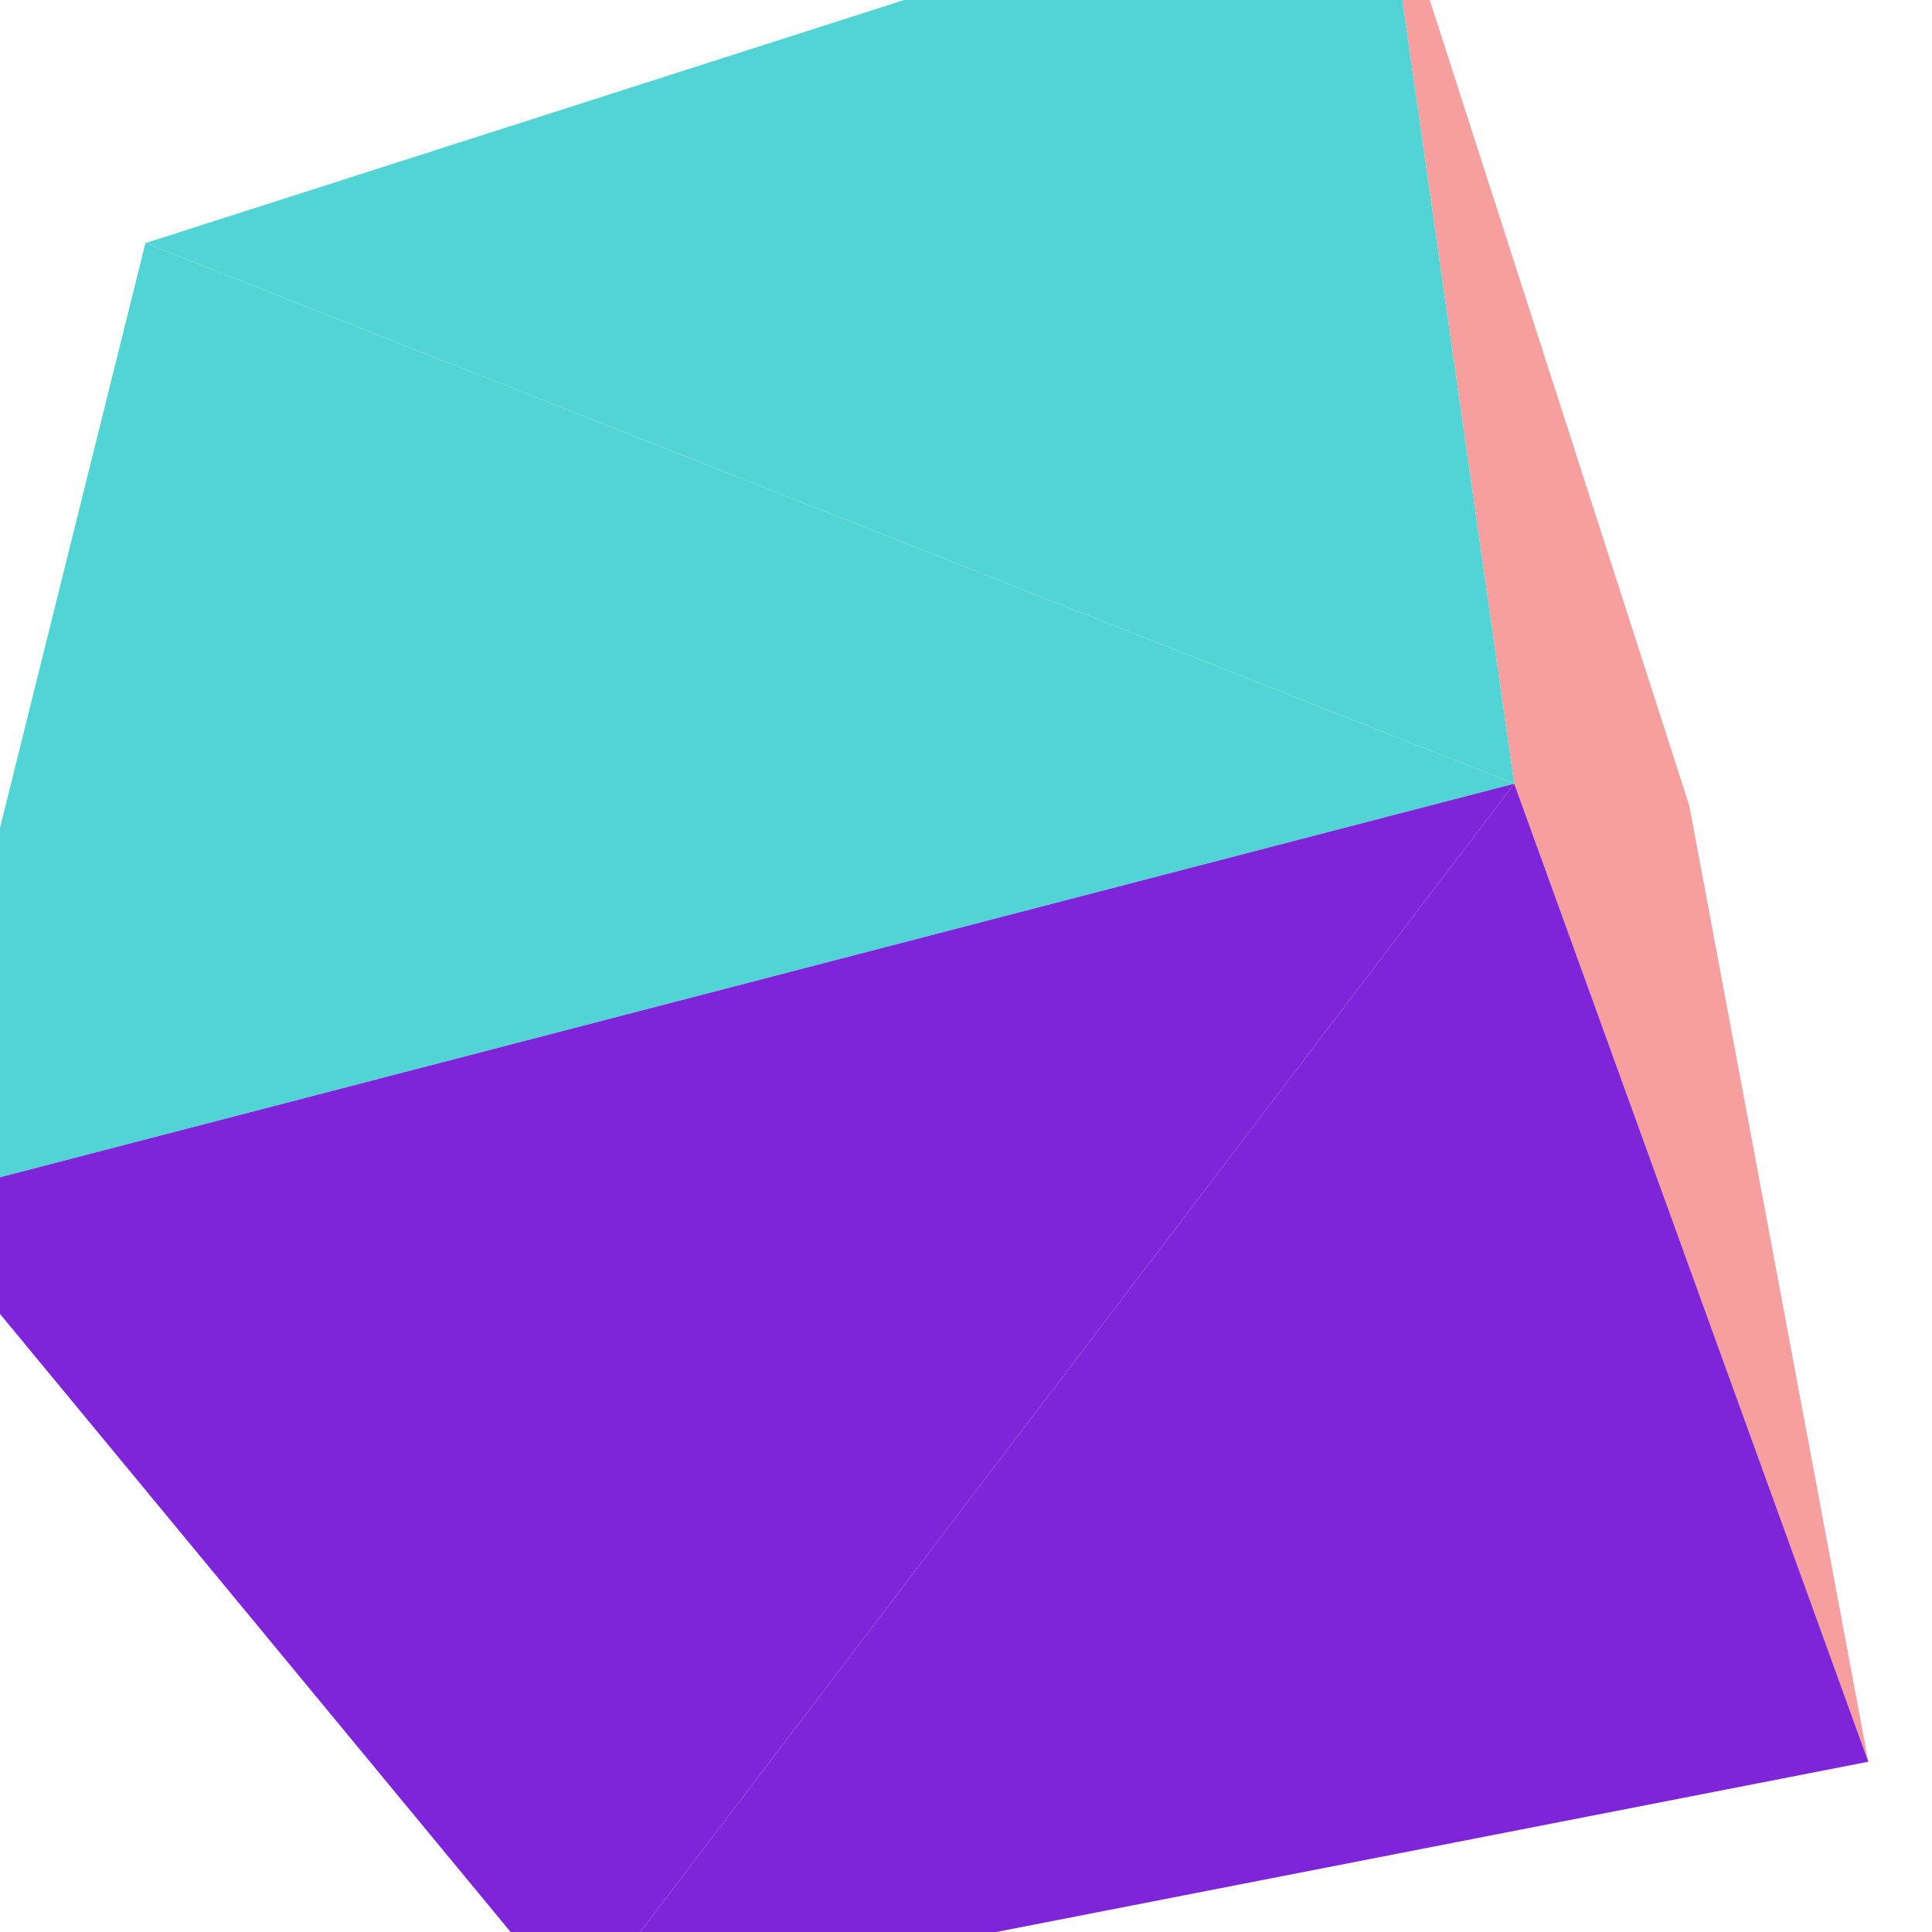
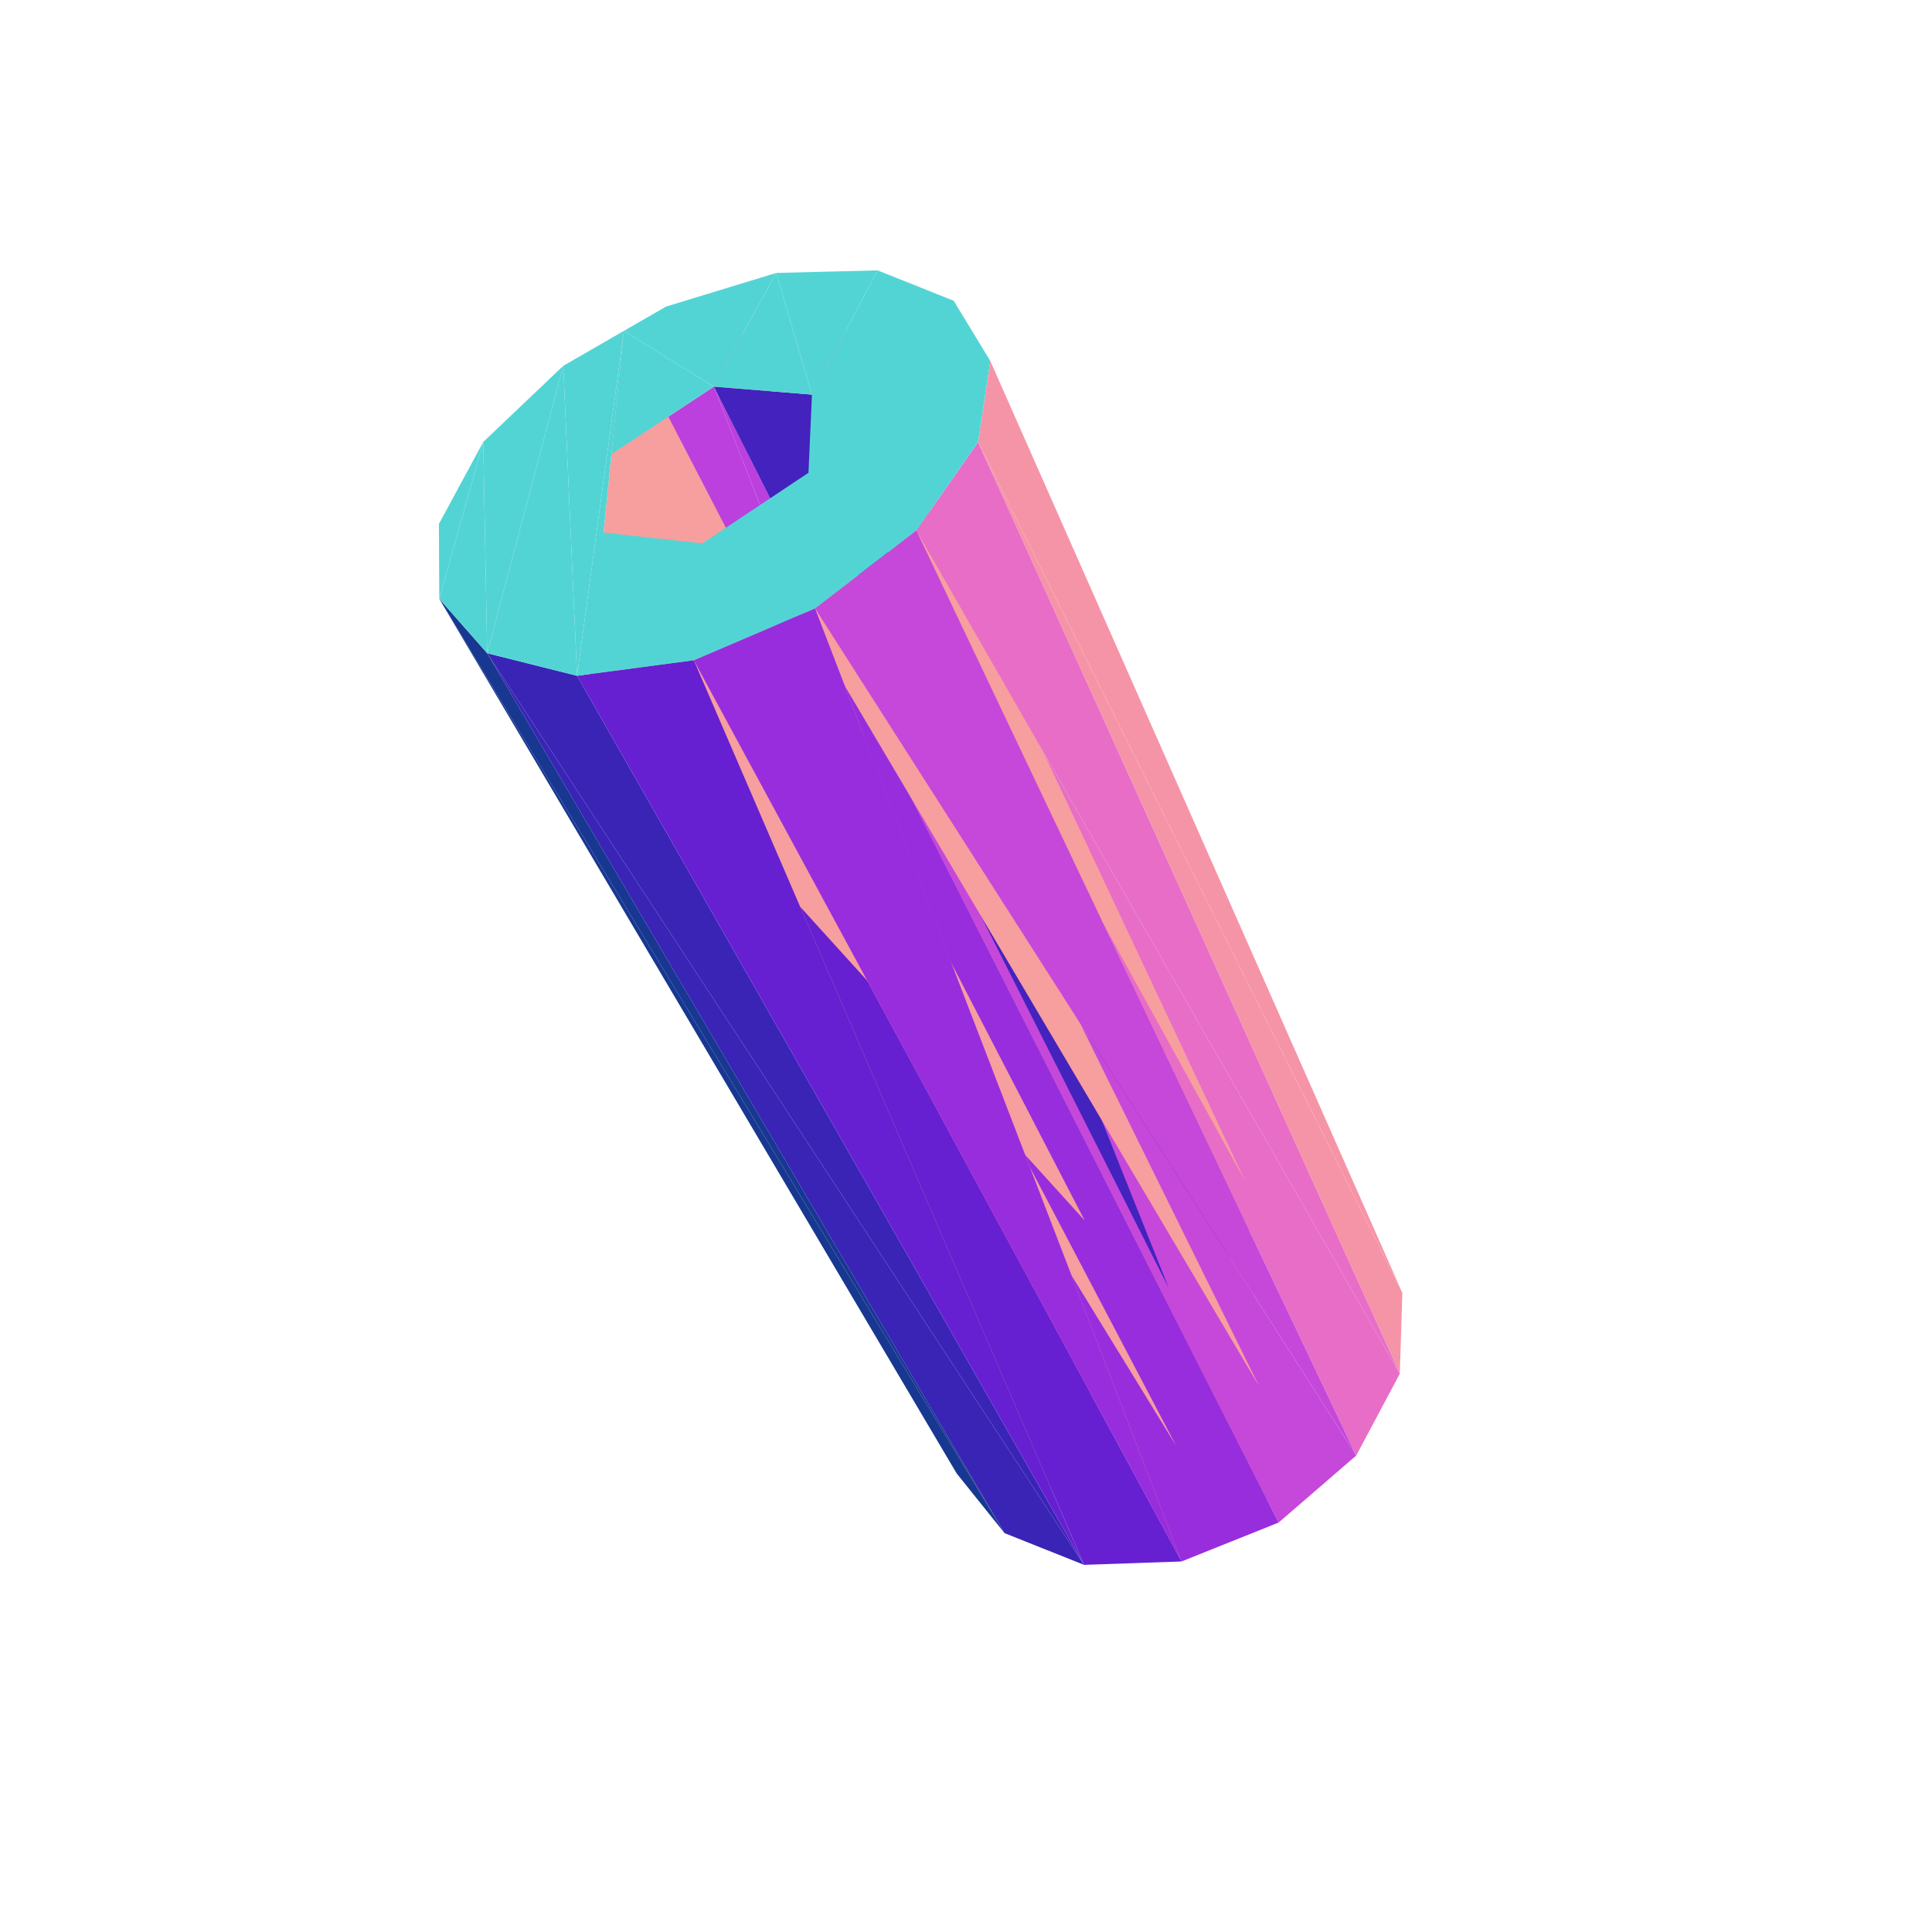
<svg xmlns="http://www.w3.org/2000/svg" viewBox="-250 -250 500 500" width="500" height="500">
-   <path d="M141.88,-47.184L187.199,-41.446L107.288,-289.518zM187.199,-41.446L141.88,-47.184L233.523,205.936z" style="fill:rgb(247,158,158)" />
-   <path d="M-212.373,-187.085L141.88,-47.184L107.288,-289.518z" style="fill:rgb(83,212,212)" />
-   <path d="M141.88,-47.184L-100.398,271.128L233.523,205.936z" style="fill:rgb(127,37,217)" />
-   <path d="M141.88,-47.184L-212.373,-187.085L-274.048,60.932z" style="fill:rgb(83,212,212)" />
-   <path d="M-100.398,271.128L141.88,-47.184L-274.048,60.932z" style="fill:rgb(127,37,217)" />
+   <path d="M51.288,57.794L-65.26,-149.936L52.481,83.36z" style="fill:rgb(247,158,158)" />
+   <path d="M-65.26,-149.936L31.615,98.224L52.481,83.36z" style="fill:rgb(187,64,221)" />
+   <path d="M72.361,55.9L-39.864,-147.881L74.498,88.305z" style="fill:rgb(247,158,158)" />
+   <path d="M-39.864,-147.881L52.481,83.36L74.498,88.305z" style="fill:rgb(67,34,190)" />
+   <path d="M9.966,146.765L-136.322,-95.028L-2.413,131.326z" style="fill:rgb(23,55,145)" />
+   <path d="M30.718,65.866L-97.503,-75.536L33.188,154.894z" style="fill:rgb(247,158,158)" />
+   <path d="M30.543,154.986L-123.921,-80.948L9.966,146.765z" style="fill:rgb(57,36,182)" />
+   <path d="M112.928,84.598L3.12,-135.56L112.269,105.515z" style="fill:rgb(246,148,167)" />
+   <path d="M-65.26,-149.936L51.288,57.794L-63.425,-174.993zM54.386,124.161L-70.444,-79.133L55.783,154.105z" style="fill:rgb(247,158,158)" />
+   <path d="M112.269,105.515L-12.857,-112.73L100.998,126.686z" style="fill:rgb(231,109,199)" />
+   <path d="M75.845,108.719L-42.397,-91.124L78.245,145.102z" style="fill:rgb(247,158,158)" />
+   <path d="M-70.444,-79.133L30.543,154.986L55.783,154.105z" style="fill:rgb(102,32,209)" />
+   <path d="M-39.864,-147.881L72.361,55.9L-38.447,-179.633z" style="fill:rgb(247,158,158)" />
+   <path d="M100.998,126.686L-39.071,-92.546L80.907,144.035z" style="fill:rgb(197,72,218)" />
+   <path d="M-39.071,-92.546L55.783,154.105L80.907,144.035z" style="fill:rgb(152,45,222)" />
+   <path d="M31.615,98.224L-65.26,-149.936L-91.753,-132.477z" style="fill:rgb(187,64,221)" />
+   <path d="M-97.503,-75.536L30.718,65.866L-88.533,-164.373z" style="fill:rgb(247,158,158)" />
+   <path d="M52.481,83.36L-39.864,-147.881L-65.26,-149.936z" style="fill:rgb(67,34,190)" />
+   <path d="M-136.322,-95.028L9.966,146.765L-123.921,-80.948z" style="fill:rgb(23,55,145)" />
+   <path d="M3.12,-135.56L112.928,84.598L6.281,-156.592z" style="fill:rgb(246,148,167)" />
+   <path d="M-88.533,-164.373L-65.26,-149.936L-77.639,-170.651zM-77.639,-170.651L-65.26,-149.936L-63.425,-174.993zM-65.26,-149.936L-49.108,-179.365L-63.425,-174.993z" style="fill:rgb(83,212,212)" />
+   <path d="M-42.397,-91.124L75.845,108.719L-40.767,-127.645z" style="fill:rgb(247,158,158)" />
+   <path d="M-123.921,-80.948L30.543,154.986L-100.663,-75.116z" style="fill:rgb(57,36,182)" />
+   <path d="M-70.444,-79.133L54.386,124.161L-68.23,-109.369z" style="fill:rgb(247,158,158)" />
+   <path d="M-65.26,-149.936L-88.533,-164.373L-91.753,-132.477z" style="fill:rgb(83,212,212)" />
+   <path d="M-12.857,-112.73L112.269,105.515L3.12,-135.56z" style="fill:rgb(231,109,199)" />
+   <path d="M-49.108,-179.365L-39.864,-147.881L-38.447,-179.633zM-39.864,-147.881L-22.881,-180.024L-38.447,-179.633z" style="fill:rgb(83,212,212)" />
+   <path d="M30.543,154.986L-70.444,-79.133L-100.663,-75.116z" style="fill:rgb(102,32,209)" />
+   <path d="M-49.108,-179.365L-65.26,-149.936L-39.864,-147.881zM-124.935,-135.622L-123.921,-80.948L-104.228,-155.328zM-136.322,-95.028L-124.935,-135.622L-136.412,-114.407zM-104.228,-155.328L-100.663,-75.116L-88.533,-164.373z" style="fill:rgb(83,212,212)" />
+   <path d="M-39.071,-92.546L100.998,126.686L-12.857,-112.73z" style="fill:rgb(197,72,218)" />
+   <path d="M55.783,154.105L-39.071,-92.546L-70.444,-79.133z" style="fill:rgb(152,45,222)" />
+   <path d="M-124.935,-135.622L-136.322,-95.028L-123.921,-80.948zM-22.881,-180.024L-12.857,-112.73L-3.184,-172.168zM-104.228,-155.328L-123.921,-80.948L-100.663,-75.116zM-22.881,-180.024L-39.864,-147.881L-39.071,-92.546zM-88.533,-164.373L-100.663,-75.116L-97.503,-75.536zM-3.184,-172.168L3.12,-135.56L6.281,-156.592zM-3.184,-172.168L-12.857,-112.73L3.12,-135.56zM-22.881,-180.024L-39.071,-92.546L-12.857,-112.73zM-93.805,-112.164L-70.444,-79.133L-68.23,-109.369zM-70.444,-79.133L-40.767,-127.645L-68.23,-109.369zM-70.444,-79.133L-93.805,-112.164L-97.503,-75.536zM-39.071,-92.546L-39.864,-147.881L-42.397,-91.124zM-40.767,-127.645L-70.444,-79.133L-42.397,-91.124z" style="fill:rgb(83,212,212)" />
</svg>
